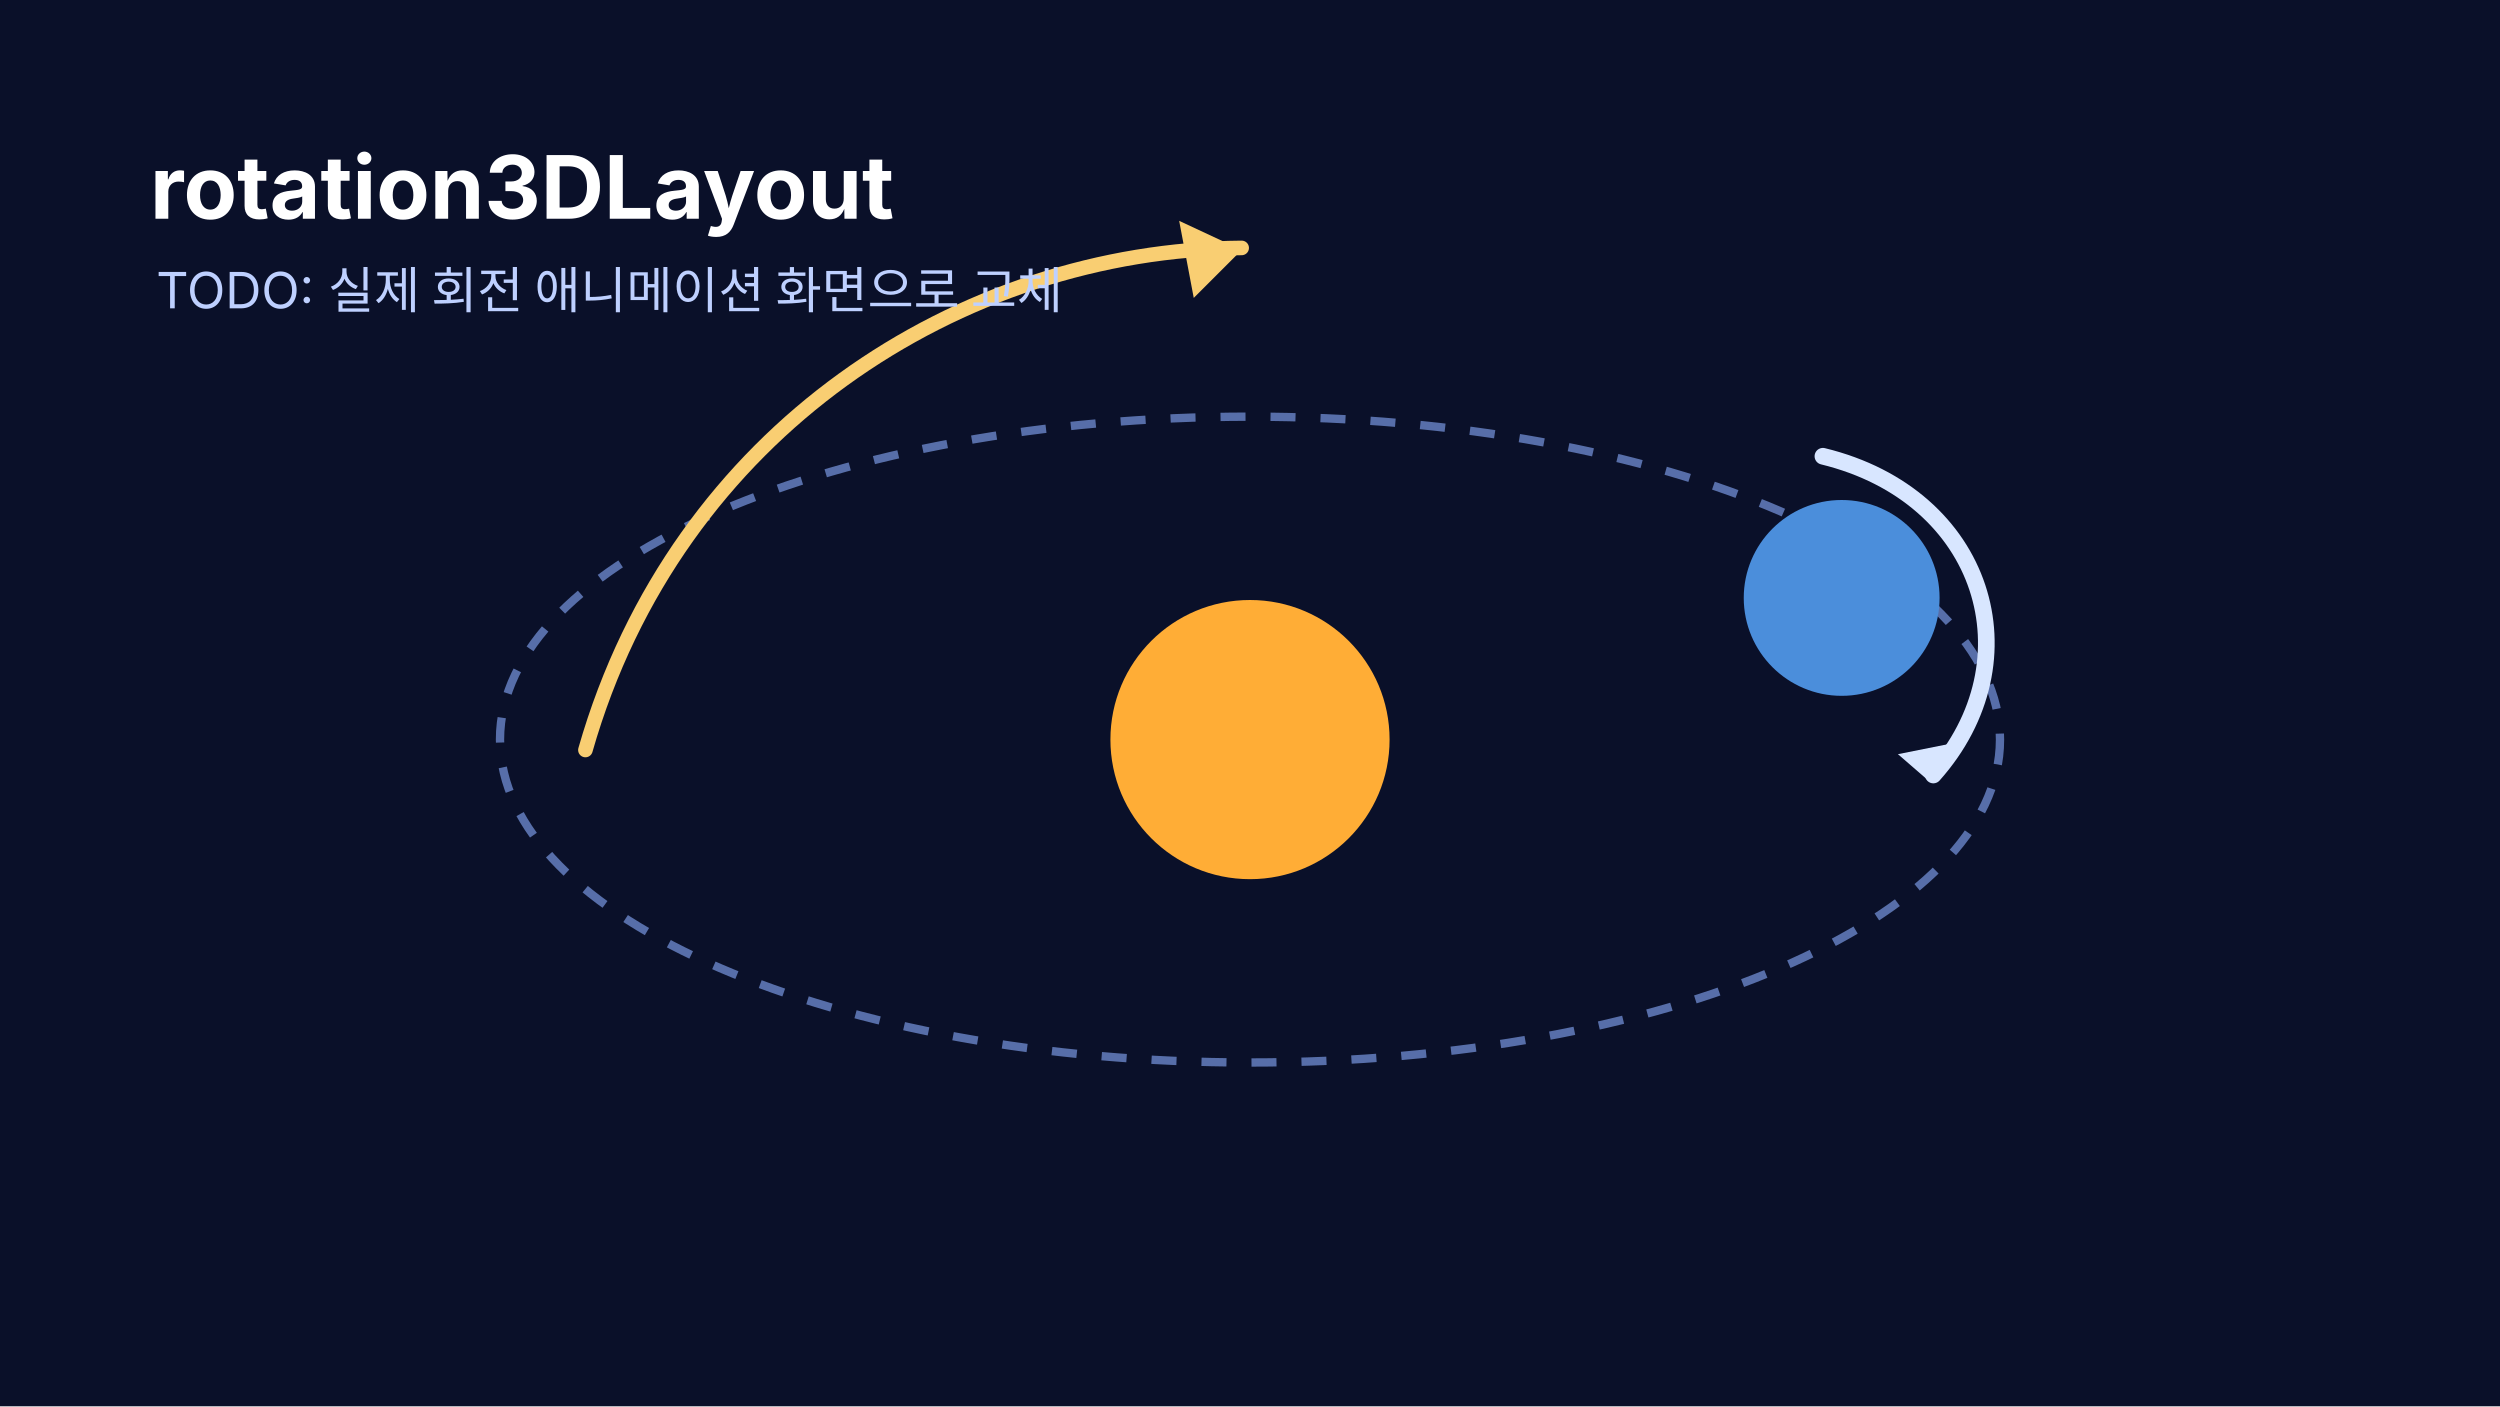
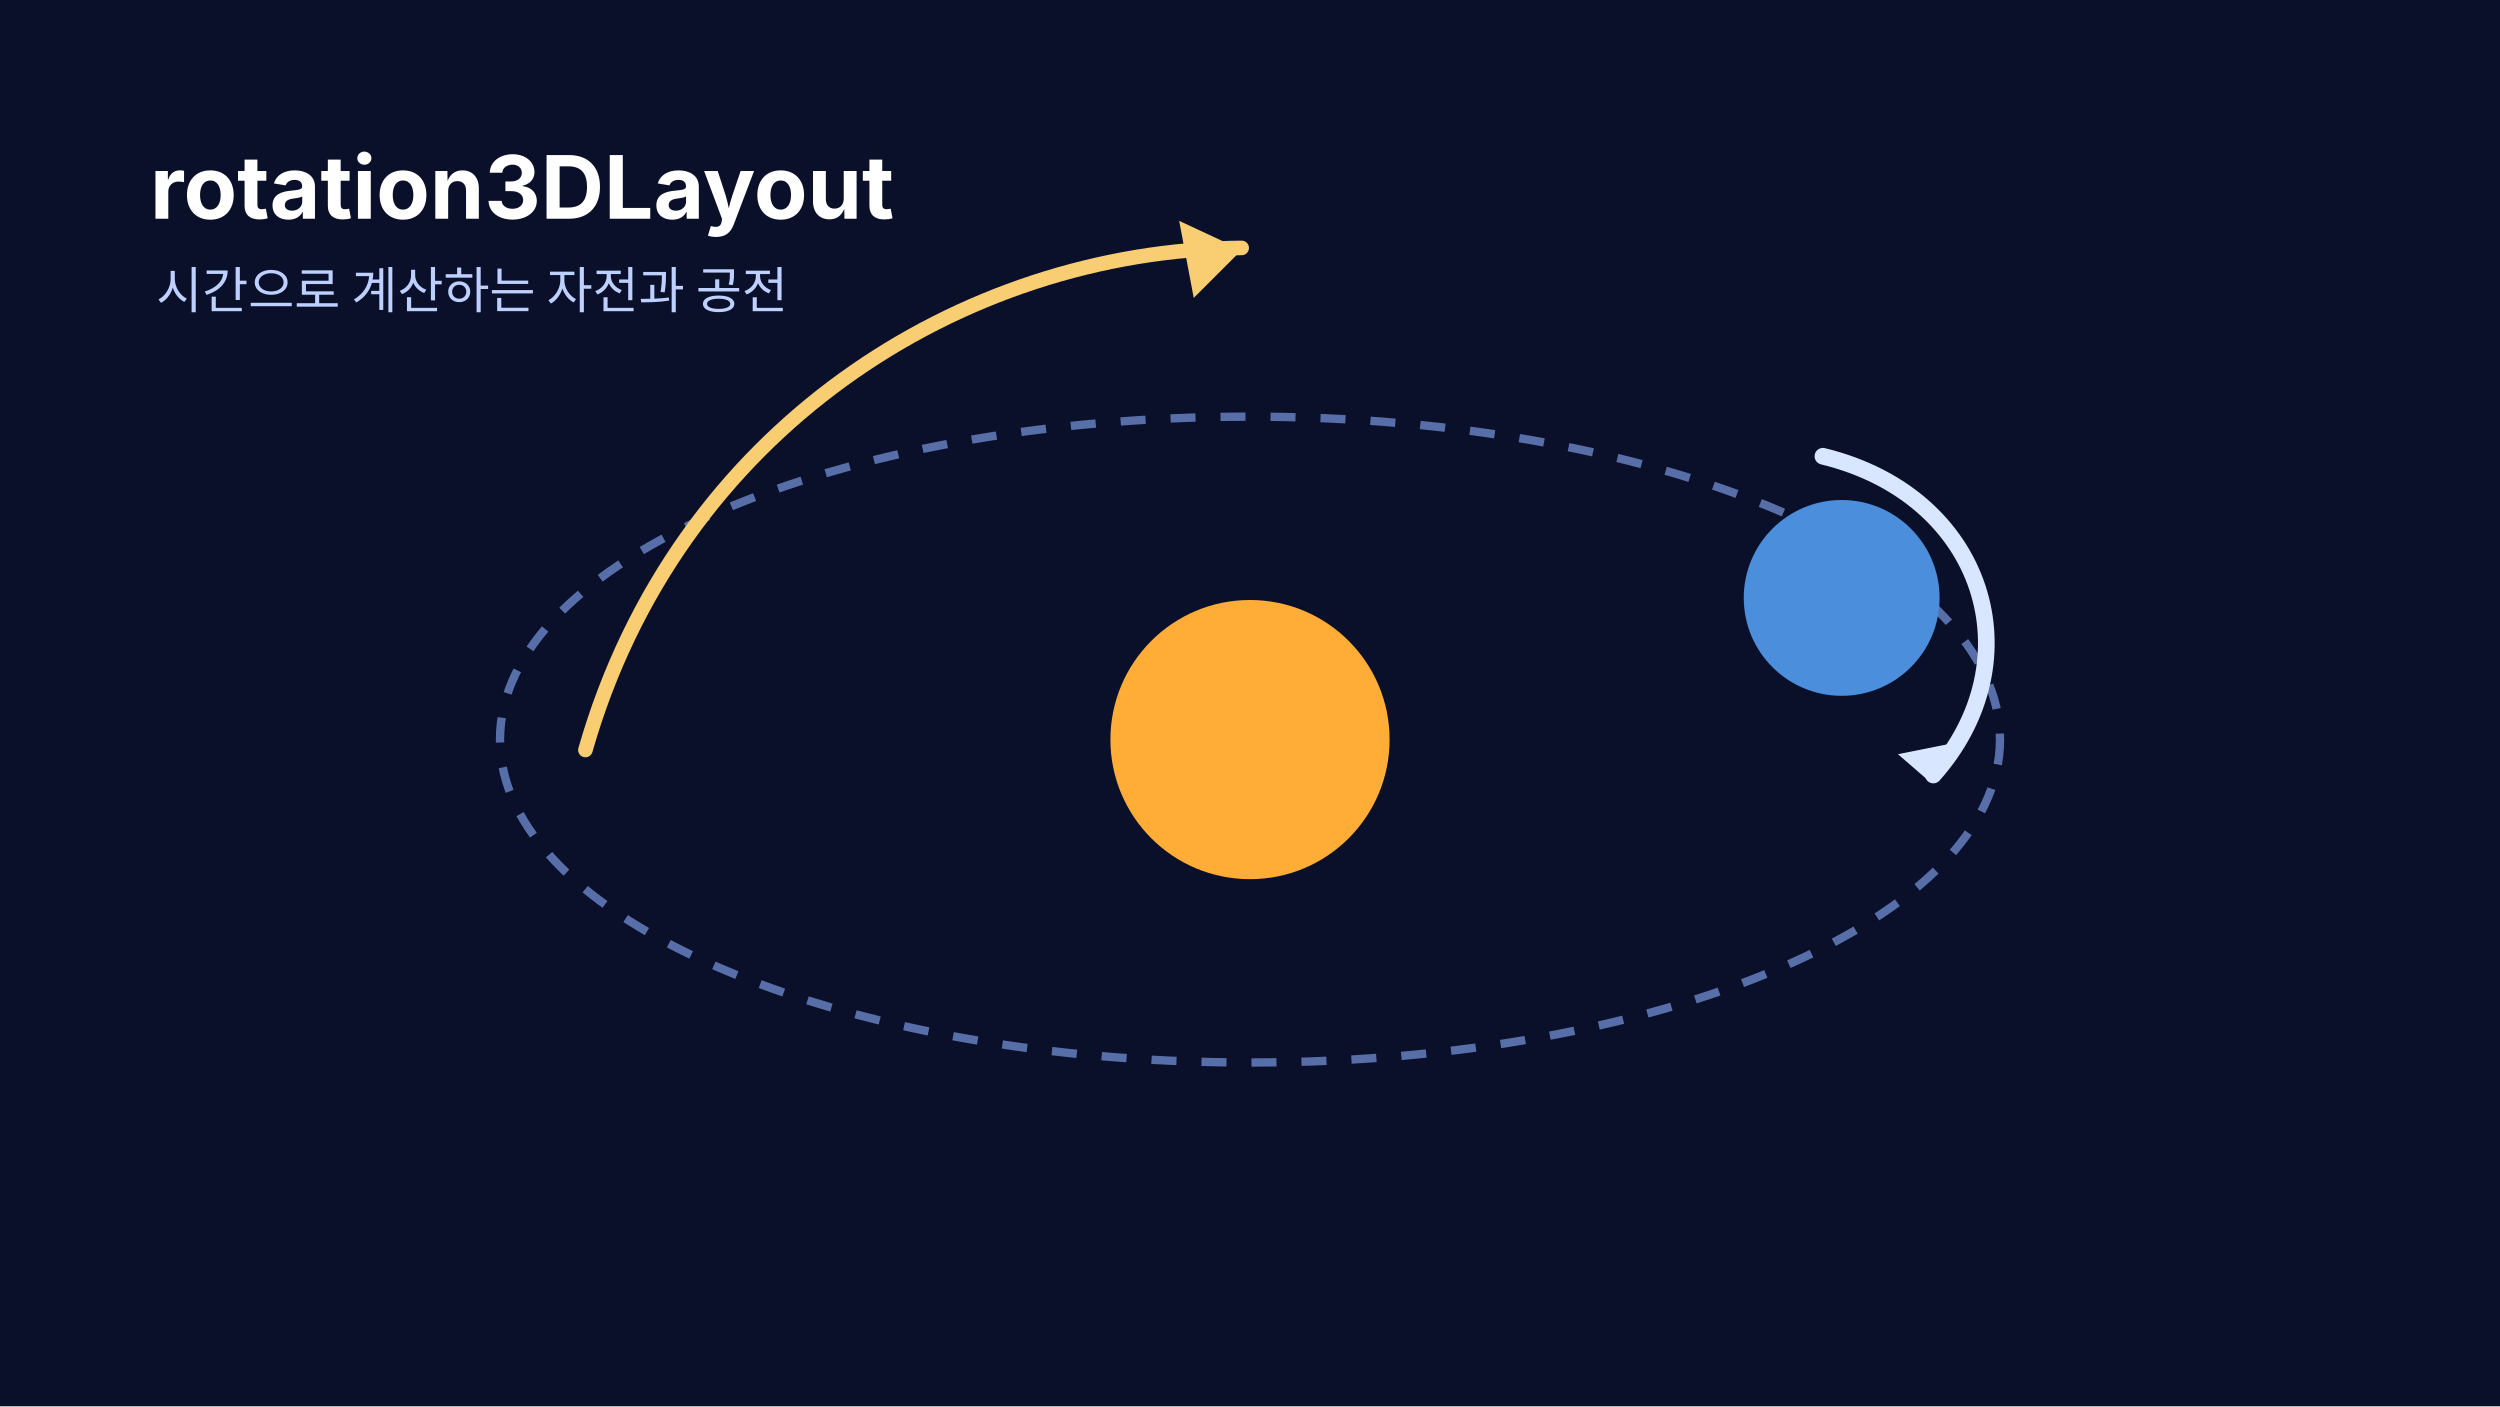
<svg xmlns="http://www.w3.org/2000/svg" width="1200" height="675" viewBox="0 0 1200 675" role="img" aria-labelledby="title desc">
  <rect width="1200" height="675" fill="#0a1029" />
  <ellipse cx="600" cy="355" rx="360" ry="155" fill="none" stroke="#8baeff" stroke-width="4" stroke-dasharray="12 12" opacity=".6" />
  <circle cx="600" cy="355" r="67" fill="#ffad36" />
  <circle cx="884" cy="287" r="47" fill="#4b8edb" />
  <path d="M875 219c78 19 102 98 53 153" fill="none" stroke="#d8e6ff" stroke-width="8" stroke-linecap="round" />
  <path d="M936 357l-10 18-15-13" fill="#d8e6ff" />
  <path d="M281 360c44-154 181-240 315-241" fill="none" stroke="#f9ce72" stroke-width="7" stroke-linecap="round" />
  <path d="M566 106l30 14-23 23" fill="#f9ce72" />
  <text x="72" y="105" fill="white" font-family="-apple-system, sans-serif" font-size="42" font-weight="700">rotation3DLayout</text>
-   <text x="75" y="148" fill="#bed0ff" font-family="-apple-system, sans-serif" font-size="24">TODO: 실제 회전 애니메이션 화면으로 교체</text>
+   <text x="75" y="148" fill="#bed0ff" font-family="-apple-system, sans-serif" font-size="24">시간으로 계산하는 자전과 공전</text>
</svg>
